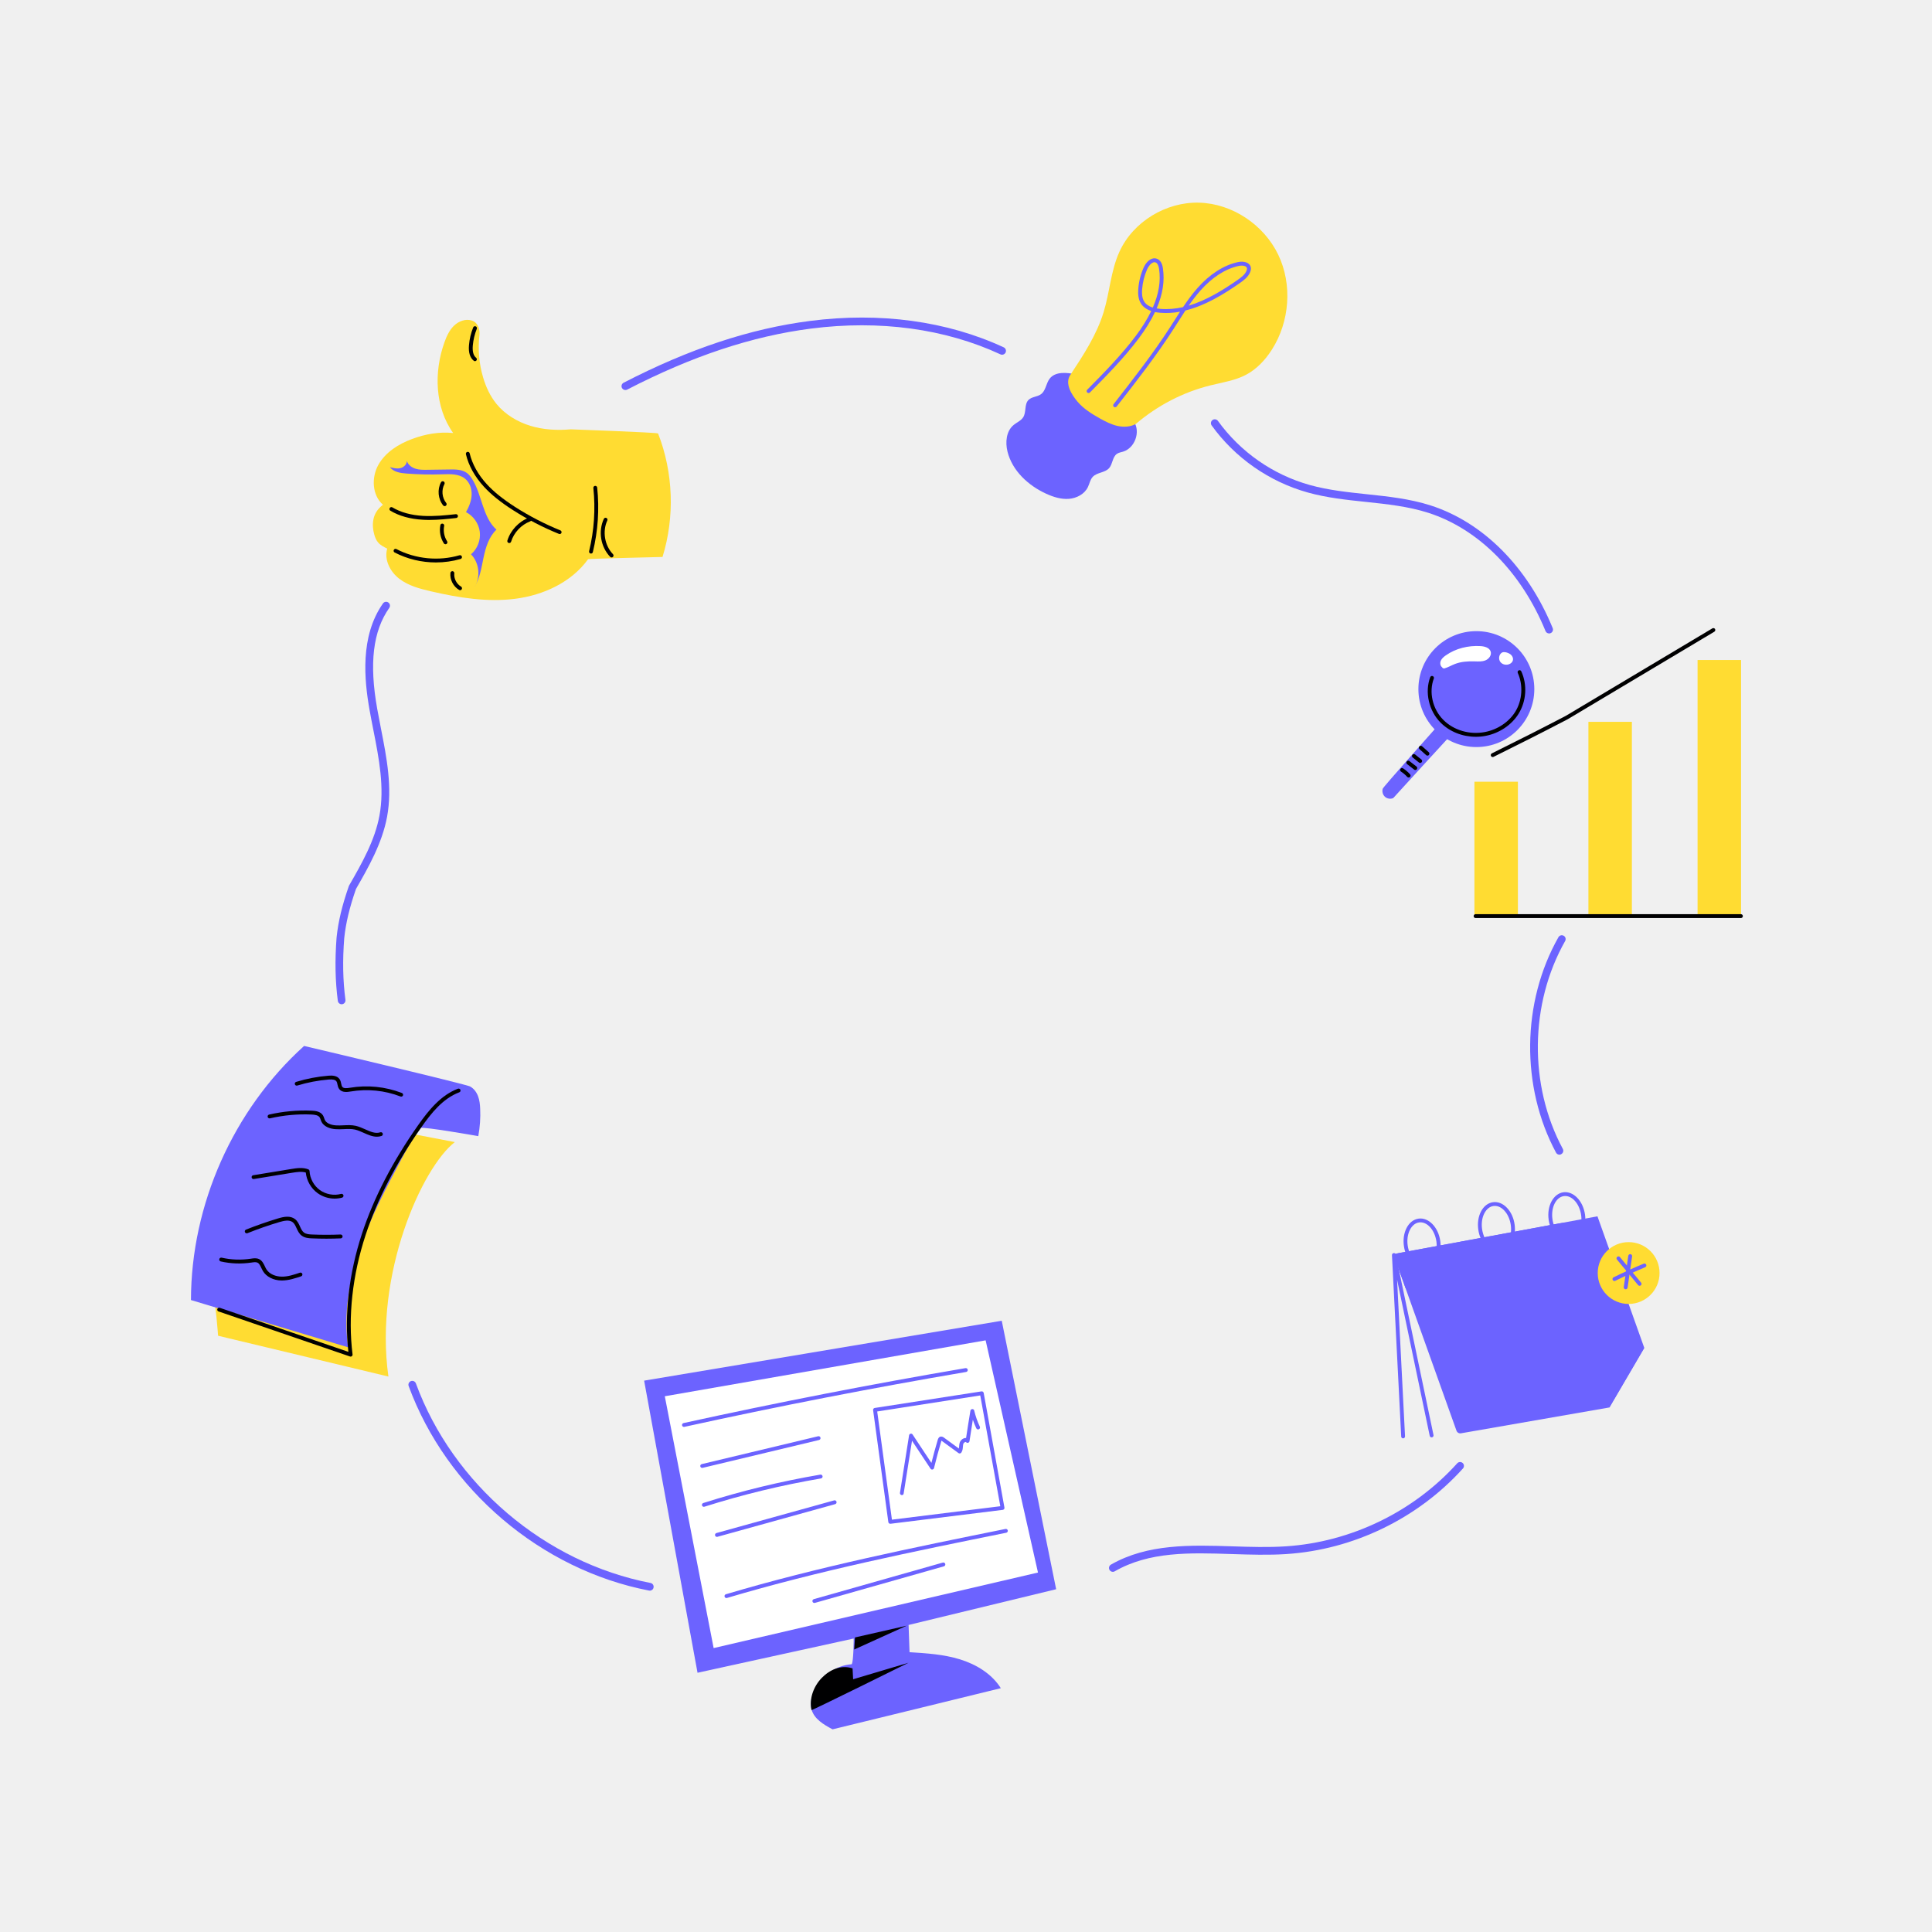
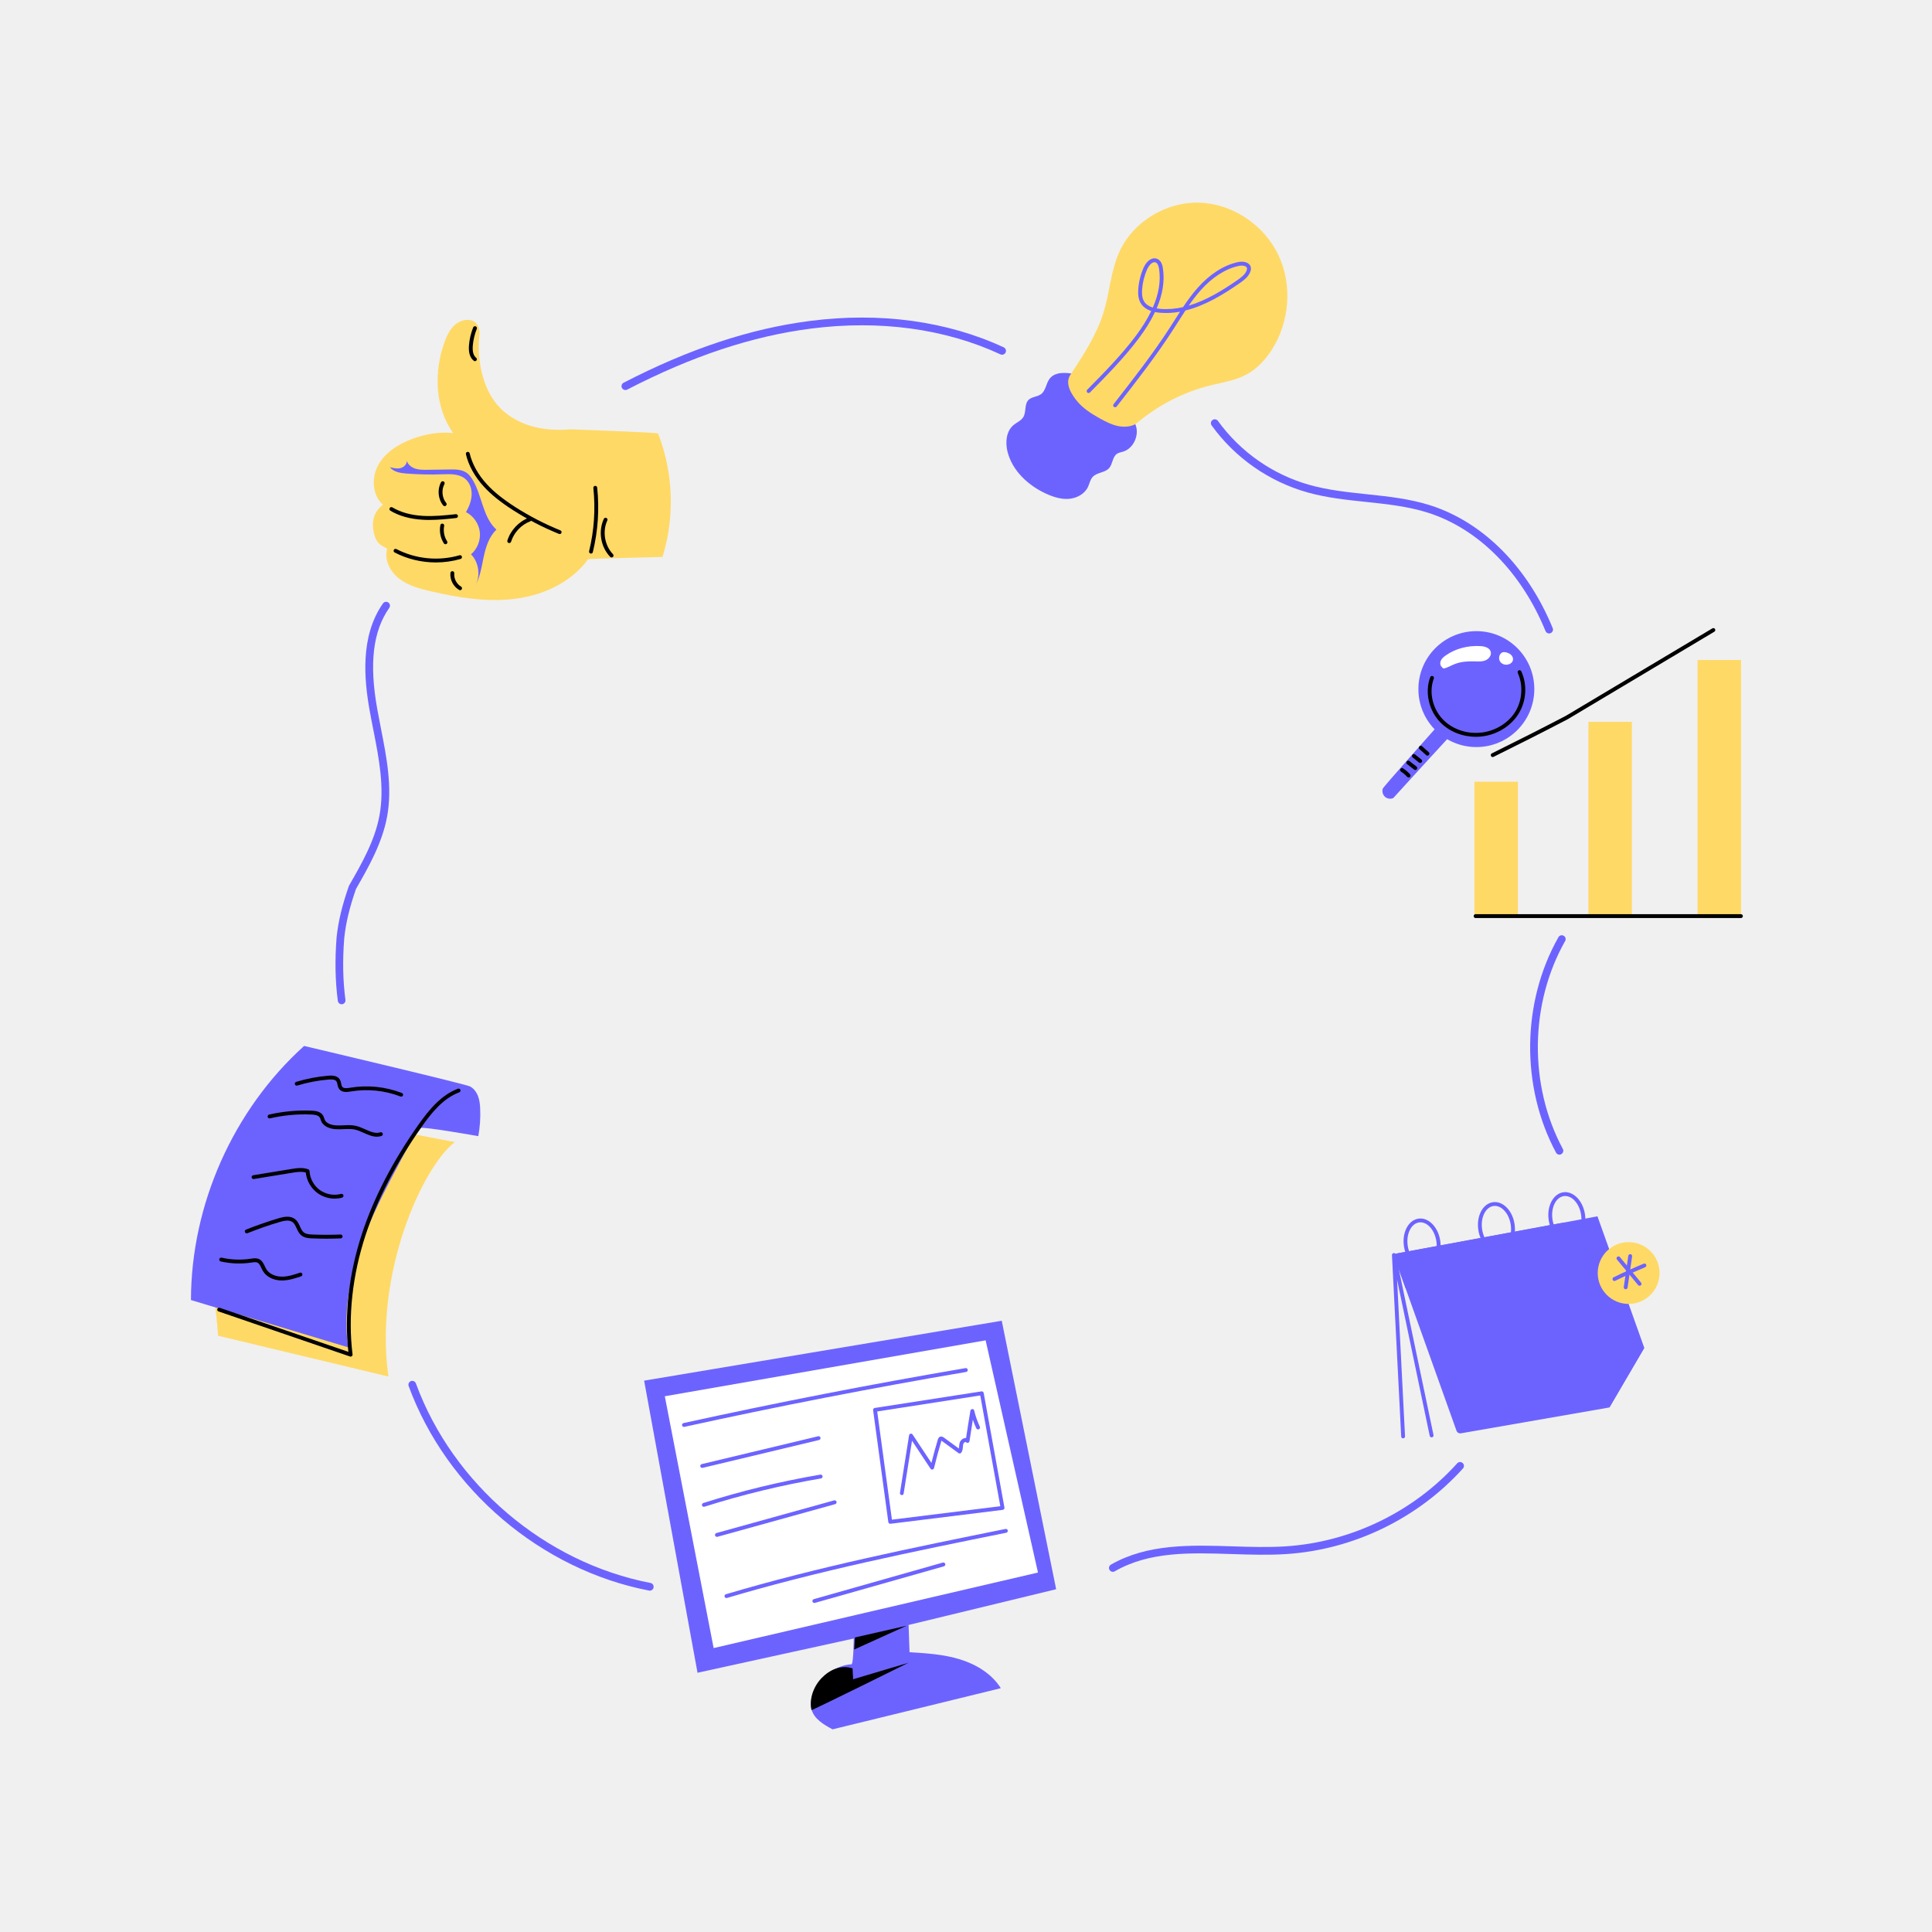
<svg xmlns="http://www.w3.org/2000/svg" transform="scale(1)" version="1.1" id="_x30_092_x5F_Workflow_x5F_3" x="0px" y="0px" width="500px" height="500px" viewBox="0 0 500 500" xml:space="preserve" class="show_show__wrapper__graphic__5Waiy ">
  <style type="text/css">
	.st0{fill:#6C63FF;}
	.st1{fill:#FFFFFF;}
	.st2{fill:#000001;}
	.st3{fill:#6C63FF;}
- 	.st4{fill:#FFDC32;}
+ 	.st4{fill:#FFD966;}
</style>
  <g id="icons">
    <g id="icon-1">
      <g id="colors">
        <path class="st0" d="M166.7,357.31l13.82,75.6l40.41-8.86c0,0,0,5.87-0.51,6.65c-4.5,0.34-8.64,3.54-10.1,7.81     c-0.42,1.24-0.63,2.6-0.3,3.87c0.66,2.49,3.17,3.96,5.45,5.17c0,0,43.39-10.59,43.54-10.65c-2.34-3.73-6.36-6.16-10.57-7.46     c-4.21-1.3-8.66-1.58-13.05-1.85l-0.25-7.05l38.19-9.25l-14.08-69.48L166.7,357.31z" />
        <polygon class="st1" points="172.05,361.35 184.69,426.52 268.63,406.97 255.08,346.88    " />
        <path class="st2" d="M220.64,431.77l0.15,2.82l14.33-4.27c0,0-24.97,12.38-25.1,12.25c-0.65-2.95,0.53-6.13,2.63-8.31     C214.75,432.09,217.65,430.81,220.64,431.77z" />
        <polygon class="st2" points="234.65,420.73 221.27,423.77 221.07,426.89    " />
      </g>
      <g id="line">
        <path class="st3" d="M177.01,369.28c-0.23,0-0.44-0.16-0.49-0.39c-0.06-0.27,0.11-0.54,0.38-0.6     c24.04-5.28,48.59-10.07,72.97-14.22c0.27-0.04,0.53,0.14,0.58,0.41s-0.14,0.53-0.41,0.58c-24.37,4.15-48.91,8.93-72.93,14.21     C177.08,369.28,177.04,369.28,177.01,369.28z" />
        <path class="st3" d="M181.73,379.89c-0.23,0-0.43-0.15-0.49-0.38c-0.06-0.27,0.1-0.54,0.37-0.6l12.88-3.08     c5.75-1.38,11.5-2.75,17.25-4.13c0.27-0.06,0.54,0.1,0.6,0.37s-0.1,0.54-0.37,0.6c-5.75,1.37-11.5,2.75-17.25,4.13l-12.88,3.08     C181.81,379.89,181.77,379.89,181.73,379.89z" />
        <path class="st3" d="M182.16,389.96c-0.21,0-0.41-0.14-0.48-0.35c-0.08-0.26,0.06-0.54,0.33-0.63     c9.88-3.14,20.07-5.61,30.29-7.35c0.27-0.05,0.53,0.14,0.58,0.41c0.05,0.27-0.14,0.53-0.41,0.58     c-10.17,1.73-20.31,4.19-30.15,7.31C182.26,389.96,182.21,389.96,182.16,389.96z" />
        <path class="st3" d="M185.54,397.74c-0.22,0-0.42-0.14-0.48-0.37c-0.07-0.27,0.08-0.54,0.35-0.62l30.46-8.45     c0.27-0.08,0.54,0.08,0.62,0.35c0.07,0.27-0.08,0.54-0.35,0.62l-30.46,8.45C185.63,397.74,185.58,397.74,185.54,397.74z" />
        <path class="st3" d="M233.41,386.93c-0.03,0-0.05,0-0.08-0.01c-0.27-0.04-0.46-0.3-0.42-0.57l2.36-14.9     c0.03-0.2,0.19-0.37,0.39-0.41c0.2-0.05,0.41,0.04,0.52,0.21c0.93,1.41,1.87,2.82,2.8,4.23l2.07,3.12     c0.5-1.99,1.06-4.01,1.65-6.01c0.08-0.23,0.22-0.66,0.66-0.79c0.42-0.1,0.76,0.14,0.9,0.23l3.9,2.85     c0.03-0.17,0.04-0.35,0.06-0.54c0.02-0.29,0.05-0.6,0.13-0.91c0.17-0.63,0.78-1.18,1.41-1.27c0.09-0.01,0.18-0.02,0.26-0.01     c0.36-2.35,0.72-4.7,1.12-7.06c0.04-0.23,0.24-0.41,0.48-0.42c0.27-0.01,0.45,0.15,0.5,0.38c0.35,1.45,0.84,2.85,1.46,4.17     c0.12,0.25,0.01,0.55-0.24,0.67c-0.25,0.12-0.55,0.01-0.67-0.24c-0.34-0.72-0.64-1.46-0.9-2.23c-0.29,1.78-0.56,3.56-0.83,5.33     l-0.04,0.23c-0.03,0.21-0.19,0.37-0.4,0.42c-0.21,0.04-0.42-0.05-0.53-0.23c-0.29,0.01-0.6,0.25-0.67,0.52     c-0.06,0.22-0.08,0.46-0.1,0.73c-0.04,0.49-0.08,1.05-0.43,1.53c-0.08,0.11-0.2,0.18-0.33,0.2c-0.13,0.02-0.27-0.01-0.38-0.09     l-4.41-3.22c0,0,0,0,0,0c-0.01,0.02-0.01,0.04-0.02,0.05c-0.7,2.34-1.34,4.71-1.91,7.05c-0.05,0.19-0.2,0.34-0.4,0.37     c-0.2,0.04-0.39-0.05-0.5-0.22l-2.7-4.07c-0.7-1.05-1.4-2.11-2.09-3.16l-2.16,13.63C233.86,386.76,233.65,386.93,233.41,386.93z" />
        <path class="st3" d="M188,413.57c-0.22,0-0.41-0.14-0.48-0.36c-0.08-0.26,0.07-0.54,0.34-0.62c23.78-7.07,48.48-12.07,72.36-16.9     c0.27-0.05,0.54,0.12,0.59,0.39c0.05,0.27-0.12,0.54-0.39,0.59c-23.86,4.83-48.54,9.82-72.28,16.88     C188.1,413.57,188.05,413.57,188,413.57z" />
        <path class="st3" d="M210.75,414.84c-0.22,0-0.42-0.14-0.48-0.36c-0.08-0.27,0.08-0.54,0.34-0.62     c11.13-3.16,22.27-6.32,33.4-9.47c0.26-0.07,0.54,0.08,0.62,0.35c0.08,0.27-0.08,0.54-0.34,0.62     c-11.13,3.15-22.27,6.31-33.4,9.47C210.84,414.84,210.79,414.84,210.75,414.84z" />
        <path class="st3" d="M230.4,394.35c-0.25,0-0.46-0.18-0.5-0.43l-3.94-28.98c-0.04-0.27,0.15-0.52,0.42-0.56l27.63-4.29     c0.27-0.04,0.52,0.14,0.57,0.41l5.37,29.67c0.02,0.13-0.01,0.27-0.09,0.38c-0.08,0.11-0.2,0.18-0.34,0.2l-29.06,3.6     C230.44,394.35,230.42,394.35,230.4,394.35z M227.02,365.29l3.81,28l28.05-3.48l-5.19-28.67L227.02,365.29z" />
      </g>
    </g>
    <g id="icon-2">
      <g id="colors_1_">
        <path class="st4" d="M117.71,295.57c-8.42,6.51-20.93,34.02-17.19,60.68l-44.08-10.56c0,0-0.67-9.41-1.23-9.18     c1.1-5.11,4.49-9.36,7.99-13.18c11.7-12.79,25.66-23.24,40.3-32.33l0.8,2L117.71,295.57z" />
        <path class="st3" d="M49.42,336.45c0.04-24.71,10.94-49.2,29.28-65.76c0,0,42.75,10.08,42.99,10.51     c0.97,0.53,1.65,1.48,2.04,2.52c0.38,1.03,0.5,2.15,0.54,3.25c0.11,2.36-0.06,4.74-0.49,7.06c0,0-14.51-2.56-14.88-2.09     c-2.08,2.54-3.64,5.47-5.19,8.37c-4,7.53-7.98,15.12-10.7,23.2s-4.15,16.74-2.9,25.18L49.42,336.45z" />
      </g>
      <g id="lu">
        <path class="st2" d="M103.83,283.8c-0.06,0-0.12-0.01-0.18-0.03c-4.11-1.58-8.57-2.02-12.91-1.29c-0.81,0.13-2.16,0.35-2.92-0.59     c-0.31-0.39-0.41-0.85-0.49-1.25c-0.06-0.3-0.12-0.58-0.26-0.78c-0.27-0.41-0.9-0.56-1.98-0.48c-2.77,0.23-5.51,0.75-8.16,1.56     c-0.27,0.08-0.54-0.07-0.62-0.33c-0.08-0.26,0.07-0.54,0.33-0.62c2.72-0.83,5.54-1.37,8.37-1.6c0.93-0.08,2.24-0.06,2.89,0.92     c0.24,0.36,0.33,0.77,0.4,1.14c0.07,0.32,0.13,0.63,0.29,0.83c0.36,0.45,1.18,0.36,1.98,0.23c4.51-0.76,9.16-0.29,13.43,1.35     c0.26,0.1,0.39,0.39,0.29,0.65C104.22,283.68,104.03,283.8,103.83,283.8z" />
        <path class="st2" d="M90.74,351.09c-0.05,0-0.11-0.01-0.16-0.03l-34.02-11.66c-0.26-0.09-0.4-0.37-0.31-0.63s0.37-0.4,0.64-0.31     l33.27,11.4c-1.08-9.72,0.14-20.28,3.52-30.59c3.04-9.25,7.93-18.7,14.54-28.09c2.76-3.92,5.91-7.77,10.29-9.42     c0.26-0.1,0.55,0.03,0.64,0.29c0.1,0.26-0.03,0.55-0.29,0.64c-4.33,1.63-7.35,5.53-9.83,9.06c-6.55,9.31-11.39,18.67-14.4,27.83     c-3.43,10.45-4.61,21.15-3.39,30.94c0.02,0.17-0.05,0.34-0.18,0.45C90.96,351.06,90.85,351.09,90.74,351.09z" />
        <path class="st2" d="M97.54,294.18c-1.18,0-2.31-0.51-3.41-1c-0.75-0.33-1.52-0.68-2.27-0.85c-0.92-0.2-1.89-0.16-2.91-0.11     c-1.43,0.06-2.9,0.13-4.25-0.52c-0.7-0.34-1.22-0.82-1.5-1.38c-0.09-0.19-0.16-0.38-0.23-0.58c-0.07-0.21-0.13-0.4-0.23-0.55     c-0.38-0.6-1.32-0.71-2.1-0.75c-3.61-0.16-7.23,0.17-10.77,0.99c-0.27,0.06-0.54-0.11-0.6-0.38c-0.06-0.27,0.11-0.54,0.38-0.6     c3.63-0.83,7.34-1.17,11.03-1.01c1.02,0.04,2.27,0.22,2.9,1.21c0.16,0.26,0.25,0.53,0.33,0.78c0.05,0.15,0.1,0.31,0.17,0.45     c0.23,0.46,0.69,0.76,1.04,0.93c1.12,0.54,2.4,0.48,3.76,0.42c1.04-0.05,2.13-0.1,3.17,0.13c0.85,0.19,1.67,0.56,2.47,0.91     c1.36,0.61,2.65,1.19,3.9,0.77c0.26-0.09,0.55,0.05,0.63,0.32c0.09,0.26-0.05,0.54-0.32,0.63     C98.34,294.12,97.94,294.18,97.54,294.18z" />
        <path class="st2" d="M86.59,310.2c-1.56,0-3.12-0.49-4.4-1.42c-1.7-1.22-2.85-3.24-3.05-5.33c-1.12-0.33-2.4-0.12-3.54,0.06     l-9.91,1.62c-0.27,0.05-0.53-0.14-0.57-0.41c-0.04-0.27,0.14-0.53,0.41-0.57l9.91-1.62c1.3-0.21,2.92-0.47,4.36,0.1     c0.18,0.07,0.3,0.25,0.31,0.44c0.09,1.91,1.11,3.79,2.66,4.91c1.55,1.12,3.65,1.51,5.5,1c0.26-0.07,0.54,0.08,0.61,0.35     c0.07,0.27-0.08,0.54-0.35,0.62C87.91,310.11,87.25,310.2,86.59,310.2z" />
        <path class="st2" d="M84.48,320.57c-1.24,0-2.48-0.03-3.72-0.08c-0.93-0.03-1.91-0.12-2.69-0.71c-0.67-0.5-1-1.23-1.33-1.94     c-0.28-0.61-0.54-1.19-1-1.54c-0.86-0.67-2.2-0.39-3.4-0.04c-2.79,0.83-5.58,1.8-8.3,2.89c-0.26,0.1-0.55-0.02-0.65-0.28     s0.02-0.55,0.28-0.65c2.74-1.09,5.56-2.07,8.38-2.92c1.44-0.43,3.08-0.74,4.3,0.2c0.65,0.5,0.98,1.22,1.29,1.92     c0.28,0.62,0.55,1.21,1.02,1.56c0.55,0.42,1.35,0.48,2.13,0.51c2.44,0.1,4.91,0.1,7.35,0c0.26-0.01,0.51,0.2,0.52,0.48     c0.01,0.28-0.2,0.51-0.48,0.52C86.96,320.54,85.72,320.57,84.48,320.57z" />
        <path class="st2" d="M72.95,331.39c-0.05,0-0.09,0-0.14,0c-2.06-0.04-3.88-0.97-4.76-2.43c-0.15-0.26-0.29-0.54-0.42-0.82     c-0.28-0.6-0.54-1.17-1.02-1.38c-0.4-0.18-0.94-0.1-1.47-0.02c-2.71,0.41-5.38,0.31-8.01-0.28c-0.27-0.06-0.44-0.33-0.38-0.6     c0.06-0.27,0.33-0.43,0.6-0.38c2.51,0.57,5.05,0.65,7.57,0.27c0.71-0.11,1.43-0.21,2.1,0.09c0.81,0.37,1.19,1.17,1.52,1.87     c0.12,0.25,0.23,0.5,0.37,0.73c0.84,1.4,2.58,1.92,3.92,1.95c1.67,0.05,3.31-0.53,4.78-1.02c0.26-0.09,0.55,0.05,0.63,0.31     s-0.05,0.54-0.31,0.63C76.42,330.81,74.72,331.39,72.95,331.39z" />
      </g>
    </g>
    <g id="icon-3">
      <g id="colors_2_">
        <path class="st4" d="M124.08,86.78c-0.42,3.64-0.1,7.36,0.94,10.87c0.73,2.48,1.83,4.87,3.46,6.87c2.23,2.74,5.39,4.64,8.76,5.68     c3.38,1.03,6.97,1.22,10.49,0.91c0,0,22.29,0.8,22.58,1.07c3.95,10.12,4.36,21.58,1.15,31.96c0,0-19.14,0.45-19.26,0.58     c-4.3,5.96-11.53,9.3-18.82,10.24c-7.28,0.94-14.68-0.27-21.83-1.92c-2.9-0.67-5.86-1.45-8.22-3.26s-3.96-4.91-3.12-7.8     c-0.87-0.43-1.76-0.87-2.38-1.62c-0.47-0.56-0.75-1.25-0.95-1.95c-0.38-1.31-0.51-2.7-0.23-4.03c0.27-1.33,0.97-2.59,2.46-3.75     c-2.82-2.47-3.02-7.06-1.19-10.33c1.83-3.27,5.23-5.39,8.74-6.7c3.39-1.26,7.03-1.91,10.62-1.53     c-4.74-6.65-5.02-15.76-2.27-23.45c0.57-1.59,1.28-3.17,2.49-4.34s3.02-1.85,4.62-1.32C123.71,83.47,124.26,85.27,124.08,86.78z" />
        <path class="st0" d="M100.91,120.9c0.94,1.26,2.7,1.53,4.27,1.65c3.1,0.24,6.21,0.31,9.32,0.2c2.03-0.07,4.26-0.15,5.84,1.12     c1.23,0.99,1.79,2.65,1.72,4.22c-0.07,1.57-0.68,3.08-1.46,4.45c1.93,0.98,3.31,2.96,3.57,5.11s-0.62,4.4-2.27,5.8     c2.16,2.21,2.54,5.95,0.86,8.55c1.42-2.3,1.83-5.05,2.38-7.69c0.56-2.64,1.37-5.39,3.34-7.24c-3.64-3.28-3.68-8.98-6.3-13.12     c-0.37-0.59-0.81-1.15-1.37-1.56c-1.25-0.9-2.9-0.92-4.44-0.89c-1.93,0.03-3.86,0.06-5.79,0.08c-1.03,0.01-2.09,0.03-3.08-0.29     s-1.91-1.02-2.2-2.01c-0.01,0.92-0.82,1.68-1.72,1.88C102.69,121.37,101.75,121.11,100.91,120.9z" />
      </g>
      <g id="line_1_">
        <path class="st2" d="M144.84,138.21c-0.06,0-0.13-0.01-0.19-0.04c-4.1-1.66-8.12-3.74-11.92-6.17c-3.23-2.07-5.6-3.99-7.47-6.02     c-2.38-2.59-3.99-5.5-4.68-8.43c-0.06-0.27,0.1-0.54,0.37-0.6c0.27-0.06,0.54,0.1,0.6,0.37c0.65,2.76,2.18,5.53,4.44,7.99     c1.81,1.97,4.12,3.83,7.27,5.86c3.75,2.4,7.71,4.45,11.76,6.09c0.26,0.1,0.38,0.4,0.28,0.65     C145.22,138.1,145.04,138.21,144.84,138.21z" />
        <path class="st2" d="M131.79,140.54c-0.05,0-0.1-0.01-0.15-0.02c-0.26-0.08-0.41-0.36-0.33-0.63c0.82-2.65,2.94-4.91,5.54-5.9     c0.26-0.1,0.55,0.03,0.65,0.29c0.1,0.26-0.03,0.55-0.29,0.65c-2.32,0.88-4.21,2.9-4.94,5.26     C132.2,140.41,132,140.54,131.79,140.54z" />
        <path class="st2" d="M152.95,143.26c-0.04,0-0.08,0-0.12-0.01c-0.27-0.06-0.43-0.34-0.37-0.6c1.31-5.37,1.67-10.88,1.1-16.36     c-0.03-0.27,0.17-0.52,0.44-0.55c0.27-0.03,0.52,0.17,0.55,0.44c0.59,5.6,0.21,11.22-1.12,16.7     C153.38,143.11,153.18,143.26,152.95,143.26z" />
        <path class="st2" d="M158.28,144.27c-0.13,0-0.26-0.05-0.36-0.15c-2.47-2.56-3.15-6.6-1.65-9.84c0.12-0.25,0.41-0.36,0.66-0.24     c0.25,0.12,0.36,0.41,0.24,0.66c-1.31,2.82-0.69,6.49,1.47,8.72c0.19,0.2,0.19,0.52-0.01,0.71     C158.53,144.23,158.4,144.27,158.28,144.27z" />
        <path class="st2" d="M111.11,134.56c-0.56,0-1.12-0.01-1.68-0.05c-3.29-0.18-6.12-0.97-8.4-2.34c-0.24-0.14-0.31-0.45-0.17-0.69     c0.14-0.24,0.45-0.31,0.69-0.17c2.14,1.28,4.81,2.02,7.94,2.2c2.83,0.16,5.69-0.14,8.47-0.44c0.28-0.03,0.52,0.17,0.55,0.44     c0.03,0.27-0.17,0.52-0.44,0.55C115.79,134.31,113.45,134.56,111.11,134.56z" />
        <path class="st2" d="M112.8,145.56c-3.69,0-7.38-0.87-10.67-2.58c-0.25-0.13-0.34-0.43-0.21-0.67c0.13-0.25,0.43-0.34,0.67-0.21     c4.99,2.59,10.94,3.17,16.33,1.6c0.26-0.08,0.54,0.08,0.62,0.34s-0.08,0.54-0.34,0.62C117.12,145.26,114.96,145.56,112.8,145.56z     " />
        <path class="st2" d="M119.07,152.74c-0.08,0-0.17-0.02-0.25-0.07c-1.5-0.86-2.43-2.67-2.25-4.4c0.03-0.27,0.27-0.46,0.55-0.45     c0.27,0.03,0.47,0.27,0.45,0.55c-0.14,1.35,0.58,2.76,1.75,3.44c0.24,0.14,0.32,0.44,0.18,0.68     C119.41,152.65,119.24,152.74,119.07,152.74z" />
        <path class="st2" d="M115.29,140.85c-0.16,0-0.32-0.08-0.42-0.23c-0.89-1.38-1.22-3.09-0.9-4.71c0.05-0.27,0.31-0.45,0.59-0.39     c0.27,0.05,0.45,0.32,0.39,0.59c-0.27,1.36,0.01,2.81,0.76,3.97c0.15,0.23,0.08,0.54-0.15,0.69     C115.48,140.83,115.38,140.85,115.29,140.85z" />
        <path class="st2" d="M115.08,130.99c-0.15,0-0.29-0.06-0.39-0.19c-1.33-1.65-1.56-4.12-0.56-5.99c0.13-0.24,0.43-0.33,0.68-0.21     c0.24,0.13,0.34,0.43,0.21,0.68c-0.82,1.53-0.63,3.54,0.46,4.89c0.17,0.21,0.14,0.53-0.08,0.7     C115.3,130.96,115.19,130.99,115.08,130.99z" />
        <path class="st2" d="M122.92,93.47c-0.11,0-0.22-0.04-0.31-0.11c-0.98-0.78-1.4-2.13-1.24-4.02c0.13-1.58,0.5-3.13,1.09-4.6     c0.1-0.26,0.39-0.38,0.65-0.28c0.26,0.1,0.38,0.39,0.28,0.65c-0.55,1.38-0.9,2.83-1.03,4.32c-0.13,1.54,0.16,2.6,0.86,3.16     c0.22,0.17,0.25,0.49,0.08,0.7C123.21,93.41,123.07,93.47,122.92,93.47z" />
      </g>
    </g>
    <g id="icon-4">
      <g id="colors_3_">
        <path class="st3" d="M278.39,96.87c-2.36-0.48-5.27-0.77-6.74,1.13c-0.94,1.23-0.99,3.09-2.23,4.01c-0.97,0.72-2.4,0.64-3.25,1.5     c-1.11,1.13-0.52,3.13-1.36,4.47c-0.57,0.91-1.66,1.32-2.49,2.01c-1.92,1.59-2.18,4.48-1.58,6.89c1.24,4.97,5.39,8.8,10.06,10.92     c1.84,0.83,3.83,1.46,5.84,1.3s4.04-1.23,4.91-3.05c0.42-0.87,0.58-1.9,1.23-2.62c1.1-1.2,3.18-1.06,4.26-2.28     c0.94-1.07,0.84-2.88,2.01-3.69c0.47-0.33,1.07-0.41,1.62-0.58c3.03-0.94,4.53-5.07,2.81-7.74c-0.6-0.93-1.49-1.65-2.35-2.34     C287.21,103.68,284.38,98.1,278.39,96.87z" />
        <path class="st4" d="M276.97,97.07c3.41-5.17,6.87-10.43,8.67-16.36c1.56-5.13,1.84-10.65,4.06-15.54     c3.54-7.81,12.1-12.97,20.67-12.72s16.71,5.73,20.43,13.46s2.97,17.35-1.64,24.58c-1.68,2.63-3.88,5-6.63,6.47     c-2.87,1.53-6.17,2-9.33,2.79c-7.04,1.75-13.66,5.2-19.23,9.95c-1.42,0.81-3.17,0.88-4.77,0.53c-1.6-0.36-3.07-1.12-4.5-1.91     c-2.13-1.19-4.25-2.5-5.83-4.36S275.53,99.26,276.97,97.07z" />
      </g>
      <g id="line_2_">
        <path class="st0" d="M288.57,105.4c-0.1,0-0.21-0.03-0.29-0.1c-0.22-0.17-0.27-0.46-0.1-0.68c5.02-6.43,10.19-13.03,14.64-19.93     c0.41-0.64,0.82-1.28,1.23-1.92c0.44-0.7,0.89-1.4,1.34-2.1c-1.69,0.31-3.42,0.42-5.17,0.27c-0.46-0.04-0.9-0.1-1.31-0.18     c-1.04,2.21-2.46,4.49-4.25,6.88c-3.81,5.05-8.27,9.57-12.58,13.93c-0.19,0.2-0.51,0.2-0.71,0c-0.2-0.19-0.2-0.51,0-0.71     c4.29-4.34,8.73-8.83,12.5-13.83c1.71-2.27,3.06-4.45,4.07-6.54c-1.19-0.4-2.08-1.03-2.64-1.9c-0.8-1.22-0.79-2.76-0.71-3.82     c0.14-1.91,0.61-3.77,1.39-5.53c0.38-0.85,1.13-1.9,2.1-2.26c0.5-0.19,1.02-0.17,1.49,0.05c1.1,0.51,1.32,1.94,1.39,2.41     c0.49,3.28-0.04,6.71-1.62,10.38c0.3,0.05,0.63,0.09,0.97,0.12c1.99,0.16,3.95-0.02,5.87-0.46c1.15-1.72,2.37-3.4,3.74-4.95     c3.18-3.59,6.79-5.9,10.46-6.7c1.44-0.31,3.04,0.04,3.33,1.34c0.08,0.38,0.02,0.81-0.18,1.29c-0.55,1.31-1.76,2.16-2.73,2.84     c-4.17,2.9-8.92,5.81-14.01,7.05c-0.65,0.98-1.27,1.96-1.89,2.93c-0.41,0.64-0.82,1.29-1.23,1.93     C299.18,92.18,294,98.8,289,105.2C288.9,105.33,288.73,105.4,288.57,105.4z M298.77,67.86c-0.11,0-0.23,0.02-0.34,0.07     c-0.64,0.24-1.23,1.04-1.54,1.73c-0.73,1.66-1.17,3.41-1.31,5.21c-0.07,0.91-0.08,2.23,0.55,3.2c0.45,0.7,1.19,1.21,2.22,1.53     c1.55-3.55,2.09-6.86,1.62-9.99c-0.14-0.92-0.41-1.46-0.83-1.65C299.02,67.89,298.89,67.86,298.77,67.86z M321.35,68.74     c-0.27,0-0.54,0.03-0.77,0.08c-3.46,0.75-6.89,2.96-9.92,6.38c-1.08,1.22-2.08,2.54-3.02,3.9c4.53-1.34,8.79-3.97,12.58-6.6     c1.1-0.77,1.97-1.44,2.37-2.4c0.12-0.29,0.16-0.52,0.12-0.7C322.61,68.92,321.98,68.74,321.35,68.74z" />
        <path class="st0" d="M283.74,114.28c-0.05,0-0.1-0.01-0.16-0.02c-4.79-1.57-8.73-5.32-10.54-10.01c-0.1-0.26,0.03-0.55,0.29-0.65     c0.26-0.1,0.55,0.03,0.65,0.29c1.71,4.42,5.42,7.94,9.92,9.42c0.26,0.09,0.41,0.37,0.32,0.63     C284.15,114.15,283.95,114.28,283.74,114.28z" />
        <path class="st0" d="M278.4,118.37c-0.08,0-0.16-0.02-0.24-0.06c-3.89-2.1-7.14-5.41-9.16-9.32c-0.13-0.25-0.03-0.55,0.21-0.67     c0.25-0.13,0.55-0.03,0.67,0.22c1.93,3.74,5.03,6.9,8.74,8.9c0.24,0.13,0.33,0.43,0.2,0.68     C278.75,118.28,278.58,118.37,278.4,118.37z" />
        <path class="st0" d="M275.53,123.04c-0.06,0-0.12-0.01-0.18-0.03c-3.96-1.54-7.37-4.36-9.6-7.95c-0.15-0.23-0.07-0.54,0.16-0.69     c0.24-0.14,0.54-0.07,0.69,0.16c2.12,3.41,5.36,6.09,9.12,7.55c0.26,0.1,0.39,0.39,0.29,0.65     C275.92,122.92,275.73,123.04,275.53,123.04z" />
      </g>
    </g>
    <g id="icon-5">
      <g id="colors_4_">
        <rect class="st4" x="381.58" y="202.31" width="11.25" height="34.5" />
        <rect class="st4" x="411.08" y="186.81" width="11.25" height="50" />
        <rect class="st4" x="439.33" y="170.81" width="11.25" height="66" />
        <path class="st0" d="M372.51,187.37c-0.31,0.35-0.62,0.69-0.93,1.04c0,0-13.83,15.5-13.73,15.71c-0.22,0.73,0.01,1.58,0.58,2.09     c0.57,0.51,1.44,0.64,2.14,0.33c0,0,14.89-16.33,14.94-16.33C374.44,189.39,373.41,188.5,372.51,187.37z" />
        <circle class="st3" cx="382.08" cy="178.34" r="15" />
        <path class="st1" d="M373.21,172.68c-0.5-0.37-0.58-1.12-0.33-1.69s0.74-0.99,1.25-1.35c2.59-1.84,5.85-2.62,9.02-2.43     c1.05,0.06,2.3,0.39,2.63,1.4c0.3,0.92-0.43,1.91-1.32,2.28s-1.89,0.3-2.86,0.27c-1.71-0.05-3.47,0.06-5.07,0.68     c-0.91,0.35-1.76,0.87-2.7,1.14C373.63,173.04,373.3,172.92,373.21,172.68z" />
        <path class="st1" d="M388.62,168.94c-0.74,0.52-0.86,1.71-0.29,2.42c0.57,0.71,1.68,0.87,2.47,0.42c0.32-0.18,0.6-0.46,0.71-0.81     c0.21-0.62-0.15-1.32-0.69-1.69C390.15,168.83,389.13,168.58,388.62,168.94z" />
      </g>
      <g id="line_3_">
        <path class="st2" d="M381.95,190.68c-3.44,0-6.79-1.31-9.13-3.67c-3.04-3.05-4.14-7.88-2.68-11.75c0.1-0.26,0.38-0.39,0.64-0.29     c0.26,0.1,0.39,0.39,0.29,0.64c-1.33,3.51-0.32,7.91,2.46,10.69c2.68,2.7,6.81,3.91,10.76,3.15c3.29-0.63,6.23-2.6,7.88-5.28     c1.81-2.94,2.06-6.88,0.63-10.02c-0.11-0.25,0-0.55,0.25-0.66c0.25-0.11,0.55,0,0.66,0.25c1.59,3.49,1.32,7.69-0.69,10.96     c-1.79,2.91-4.98,5.06-8.54,5.74C383.64,190.61,382.79,190.68,381.95,190.68z" />
        <path class="st2" d="M450.55,237.59h-68.67c-0.28,0-0.5-0.22-0.5-0.5s0.22-0.5,0.5-0.5h68.67c0.28,0,0.5,0.22,0.5,0.5     S450.83,237.59,450.55,237.59z" />
        <path class="st2" d="M386.31,195.92c-0.18,0-0.36-0.1-0.45-0.28c-0.12-0.25-0.02-0.55,0.23-0.67c6.56-3.24,13-6.5,19.14-9.71     l37.93-22.64c0.23-0.14,0.54-0.07,0.69,0.17c0.14,0.24,0.06,0.54-0.17,0.69l-37.95,22.65c-6.17,3.22-12.62,6.49-19.18,9.73     C386.46,195.91,386.38,195.92,386.31,195.92z" />
        <path class="st2" d="M369.43,195.56c-0.12,0-0.24-0.04-0.33-0.13c-0.58-0.52-1.15-1.03-1.73-1.54c-0.21-0.18-0.23-0.5-0.05-0.71     c0.18-0.21,0.5-0.23,0.71-0.05c0.58,0.51,1.15,1.02,1.73,1.54c0.21,0.18,0.22,0.5,0.04,0.71     C369.7,195.51,369.57,195.56,369.43,195.56z" />
        <path class="st2" d="M367.54,197.45c-0.11,0-0.22-0.04-0.31-0.11l-1.62-1.3c-0.22-0.17-0.25-0.49-0.08-0.7s0.49-0.25,0.7-0.08     l1.62,1.3c0.22,0.17,0.25,0.49,0.08,0.7C367.83,197.39,367.69,197.45,367.54,197.45z" />
        <path class="st2" d="M366.29,199.28c-0.11,0-0.22-0.03-0.31-0.11c-0.6-0.47-1.21-0.94-1.82-1.41c-0.22-0.17-0.26-0.48-0.09-0.7     c0.17-0.22,0.48-0.26,0.7-0.09c0.61,0.47,1.22,0.94,1.82,1.41c0.22,0.17,0.25,0.48,0.08,0.7     C366.58,199.22,366.44,199.28,366.29,199.28z" />
        <path class="st2" d="M364.55,201.22c-0.14,0-0.27-0.06-0.37-0.17c-0.46-0.51-1-0.97-1.6-1.36c-0.23-0.15-0.3-0.46-0.15-0.69     c0.15-0.23,0.46-0.3,0.69-0.15c0.68,0.44,1.28,0.96,1.8,1.54c0.18,0.21,0.17,0.52-0.04,0.71     C364.79,201.18,364.67,201.22,364.55,201.22z" />
      </g>
    </g>
    <g id="icon-6">
      <g id="colors_5_">
        <path class="st3" d="M361.01,325.7l15.93,44.57c0.17,0.47,0.65,0.75,1.15,0.67l38.43-6.69l9.01-15.45l-8.77-24.62     c-1.93-5.41-7.5-8.62-13.15-7.58l-41.82,7.74C361.17,324.46,360.8,325.1,361.01,325.7z" />
        <polygon class="st0" points="360.61,324.56 363.77,333.4 416.51,323.45 413.42,314.78    " />
        <polygon class="st0" points="425.55,348.84 412.15,351.12 416.51,364.25    " />
        <circle class="st4" cx="421.49" cy="329.46" r="8" />
      </g>
      <g id="line_4_">
        <path class="st0" d="M368.43,328.28c-1.12,0-2.22-0.52-3.15-1.51c-1.02-1.09-1.72-2.61-1.95-4.3c-0.24-1.69,0.01-3.35,0.69-4.67     c0.71-1.38,1.82-2.24,3.11-2.42l0,0c2.6-0.36,5.11,2.23,5.61,5.78c0.24,1.69-0.01,3.35-0.69,4.67c-0.71,1.38-1.82,2.24-3.11,2.42     C368.76,328.27,368.6,328.28,368.43,328.28z M367.26,316.36c-0.96,0.13-1.8,0.81-2.36,1.89c-0.59,1.14-0.8,2.59-0.59,4.08     c0.21,1.49,0.81,2.82,1.69,3.76c0.84,0.89,1.83,1.3,2.79,1.17c0.96-0.13,1.8-0.81,2.36-1.89c0.59-1.14,0.8-2.59,0.59-4.08     C371.32,318.28,369.3,316.08,367.26,316.36L367.26,316.36z" />
        <path class="st0" d="M387.68,324.03c-1.12,0-2.22-0.52-3.15-1.51c-1.02-1.08-1.72-2.61-1.95-4.3c-0.24-1.69,0.01-3.35,0.69-4.67     c0.71-1.38,1.82-2.24,3.11-2.42c1.29-0.18,2.59,0.34,3.65,1.48c1.02,1.08,1.72,2.61,1.95,4.3c0.24,1.69-0.01,3.35-0.69,4.67     c-0.71,1.38-1.82,2.24-3.11,2.42C388.01,324.02,387.85,324.03,387.68,324.03z M386.87,312.09c-0.12,0-0.24,0.01-0.36,0.02     c-0.96,0.13-1.8,0.81-2.36,1.89c-0.59,1.14-0.8,2.59-0.59,4.08c0.21,1.49,0.81,2.82,1.69,3.75c0.84,0.89,1.83,1.31,2.79,1.17     c0.96-0.13,1.8-0.81,2.36-1.89c0.59-1.14,0.8-2.59,0.59-4.08c-0.21-1.49-0.81-2.82-1.69-3.75     C388.57,312.5,387.72,312.09,386.87,312.09z" />
        <path class="st0" d="M405.89,321.47c-1.12,0-2.22-0.52-3.15-1.51c-1.02-1.08-1.72-2.61-1.95-4.3c-0.5-3.55,1.21-6.73,3.8-7.1l0,0     c2.61-0.36,5.11,2.23,5.61,5.78c0.5,3.55-1.21,6.73-3.8,7.1C406.22,321.46,406.06,321.47,405.89,321.47z M404.72,309.55     c-2.05,0.29-3.37,2.96-2.95,5.97c0.21,1.49,0.81,2.82,1.69,3.75c0.84,0.89,1.83,1.31,2.79,1.17c2.05-0.29,3.37-2.96,2.95-5.97     C408.78,311.47,406.77,309.27,404.72,309.55L404.72,309.55z" />
        <path class="st0" d="M363.13,372.25c-0.26,0-0.49-0.21-0.5-0.47l-2.39-46.96c-0.01-0.26,0.18-0.49,0.43-0.52     c0.28-0.04,0.5,0.14,0.55,0.39l9.77,46.7c0.06,0.27-0.12,0.54-0.39,0.59c-0.27,0.06-0.54-0.12-0.59-0.39l-8.45-40.41l2.06,40.54     c0.01,0.28-0.2,0.51-0.47,0.52C363.15,372.25,363.14,372.25,363.13,372.25z" />
        <path class="st0" d="M420.72,333.66c-0.02,0-0.05,0-0.07,0c-0.27-0.04-0.46-0.29-0.42-0.57l1.17-8.09     c0.04-0.27,0.3-0.46,0.57-0.42c0.27,0.04,0.46,0.29,0.42,0.57l-1.17,8.09C421.18,333.48,420.96,333.66,420.72,333.66z" />
        <path class="st0" d="M417.81,331.52c-0.18,0-0.36-0.1-0.45-0.28c-0.12-0.25-0.02-0.55,0.23-0.67c2.51-1.24,5.13-2.43,7.8-3.53     c0.25-0.11,0.55,0.01,0.65,0.27c0.11,0.25-0.02,0.55-0.27,0.65c-2.65,1.1-5.25,2.28-7.74,3.51     C417.96,331.51,417.88,331.52,417.81,331.52z" />
        <path class="st0" d="M424.32,332.76c-0.14,0-0.29-0.06-0.38-0.18l-5.47-6.61c-0.18-0.21-0.15-0.53,0.07-0.7     c0.21-0.18,0.53-0.15,0.7,0.07l5.47,6.61c0.18,0.21,0.15,0.53-0.07,0.7C424.55,332.73,424.43,332.76,424.32,332.76z" />
      </g>
    </g>
  </g>
  <g id="line_5_">
    <path class="st0" d="M88.42,259.9c-0.49,0-0.92-0.37-0.99-0.87c-0.68-5.22-0.78-10.44-0.32-16.44c0.44-4.16,1.42-8.24,3.17-13.27   c0.02-0.06,0.05-0.11,0.08-0.17c3.27-5.7,6.65-11.59,7.85-18.11c1.34-7.25-0.14-14.8-1.58-22.1c-0.34-1.7-0.67-3.41-0.97-5.1   c-1.39-7.79-2.54-19.13,3.45-27.67c0.32-0.45,0.94-0.56,1.39-0.24c0.45,0.32,0.56,0.94,0.24,1.39c-4.23,6.04-5.22,14.35-3.11,26.17   c0.3,1.68,0.63,3.37,0.96,5.06c1.47,7.48,3,15.22,1.58,22.85c-1.26,6.82-4.85,13.11-8.04,18.66c-1.68,4.84-2.62,8.76-3.04,12.71   c-0.45,5.82-0.36,10.91,0.31,16c0.07,0.55-0.31,1.05-0.86,1.12C88.51,259.9,88.46,259.9,88.42,259.9z" />
    <path class="st0" d="M161.85,100.94c-0.36,0-0.71-0.2-0.89-0.54c-0.25-0.49-0.06-1.09,0.43-1.35c16.97-8.77,32.75-14,48.23-15.99   c18.14-2.34,35.48,0.03,50.14,6.83c0.5,0.23,0.72,0.83,0.49,1.33c-0.23,0.5-0.83,0.72-1.33,0.49c-14.32-6.65-31.27-8.95-49.04-6.67   c-15.25,1.96-30.81,7.13-47.57,15.79C162.16,100.91,162.01,100.94,161.85,100.94z" />
    <path class="st0" d="M400.91,163.94c-0.39,0-0.77-0.23-0.93-0.62c-6.25-15.26-17.3-26.41-30.32-30.6   c-5.2-1.67-10.79-2.26-16.2-2.83c-4.96-0.52-10.09-1.06-15-2.43c-9.99-2.79-18.83-8.95-24.89-17.36c-0.32-0.45-0.22-1.07,0.23-1.4   c0.45-0.32,1.07-0.22,1.4,0.23c5.8,8.04,14.25,13.94,23.81,16.6c4.75,1.32,9.79,1.85,14.67,2.37c5.51,0.58,11.21,1.18,16.6,2.92   c13.58,4.37,25.09,15.94,31.56,31.74c0.21,0.51-0.04,1.09-0.55,1.3C401.17,163.92,401.04,163.94,400.91,163.94z" />
    <path class="st0" d="M403.58,298.83c-0.36,0-0.7-0.19-0.88-0.53c-9.15-17.04-8.91-38.92,0.62-55.75c0.27-0.48,0.88-0.65,1.36-0.38   c0.48,0.27,0.65,0.88,0.38,1.36c-9.2,16.24-9.44,37.37-0.6,53.81c0.26,0.49,0.08,1.09-0.41,1.35   C403.9,298.8,403.74,298.83,403.58,298.83z" />
    <path class="st0" d="M288.01,406.79c-0.35,0-0.68-0.18-0.87-0.5c-0.28-0.48-0.11-1.09,0.37-1.37c9.47-5.43,20.64-5.07,31.44-4.73   c4.57,0.15,9.3,0.3,13.82,0c16.87-1.1,33.04-8.93,44.36-21.49c0.37-0.41,1-0.44,1.41-0.07c0.41,0.37,0.44,1,0.07,1.41   c-11.67,12.94-28.34,21.02-45.72,22.15c-4.61,0.3-9.39,0.15-14.01,0c-11.01-0.36-21.41-0.69-30.38,4.46   C288.35,406.75,288.18,406.79,288.01,406.79z" />
    <path class="st0" d="M168.17,411.66c-0.06,0-0.13-0.01-0.19-0.02c-27.98-5.4-52.4-26.18-62.22-52.93   c-0.19-0.52,0.08-1.09,0.59-1.28c0.52-0.19,1.09,0.08,1.28,0.59c9.58,26.11,33.42,46.38,60.72,51.65c0.54,0.1,0.9,0.63,0.79,1.17   C169.06,411.33,168.64,411.66,168.17,411.66z" />
  </g>
</svg>
